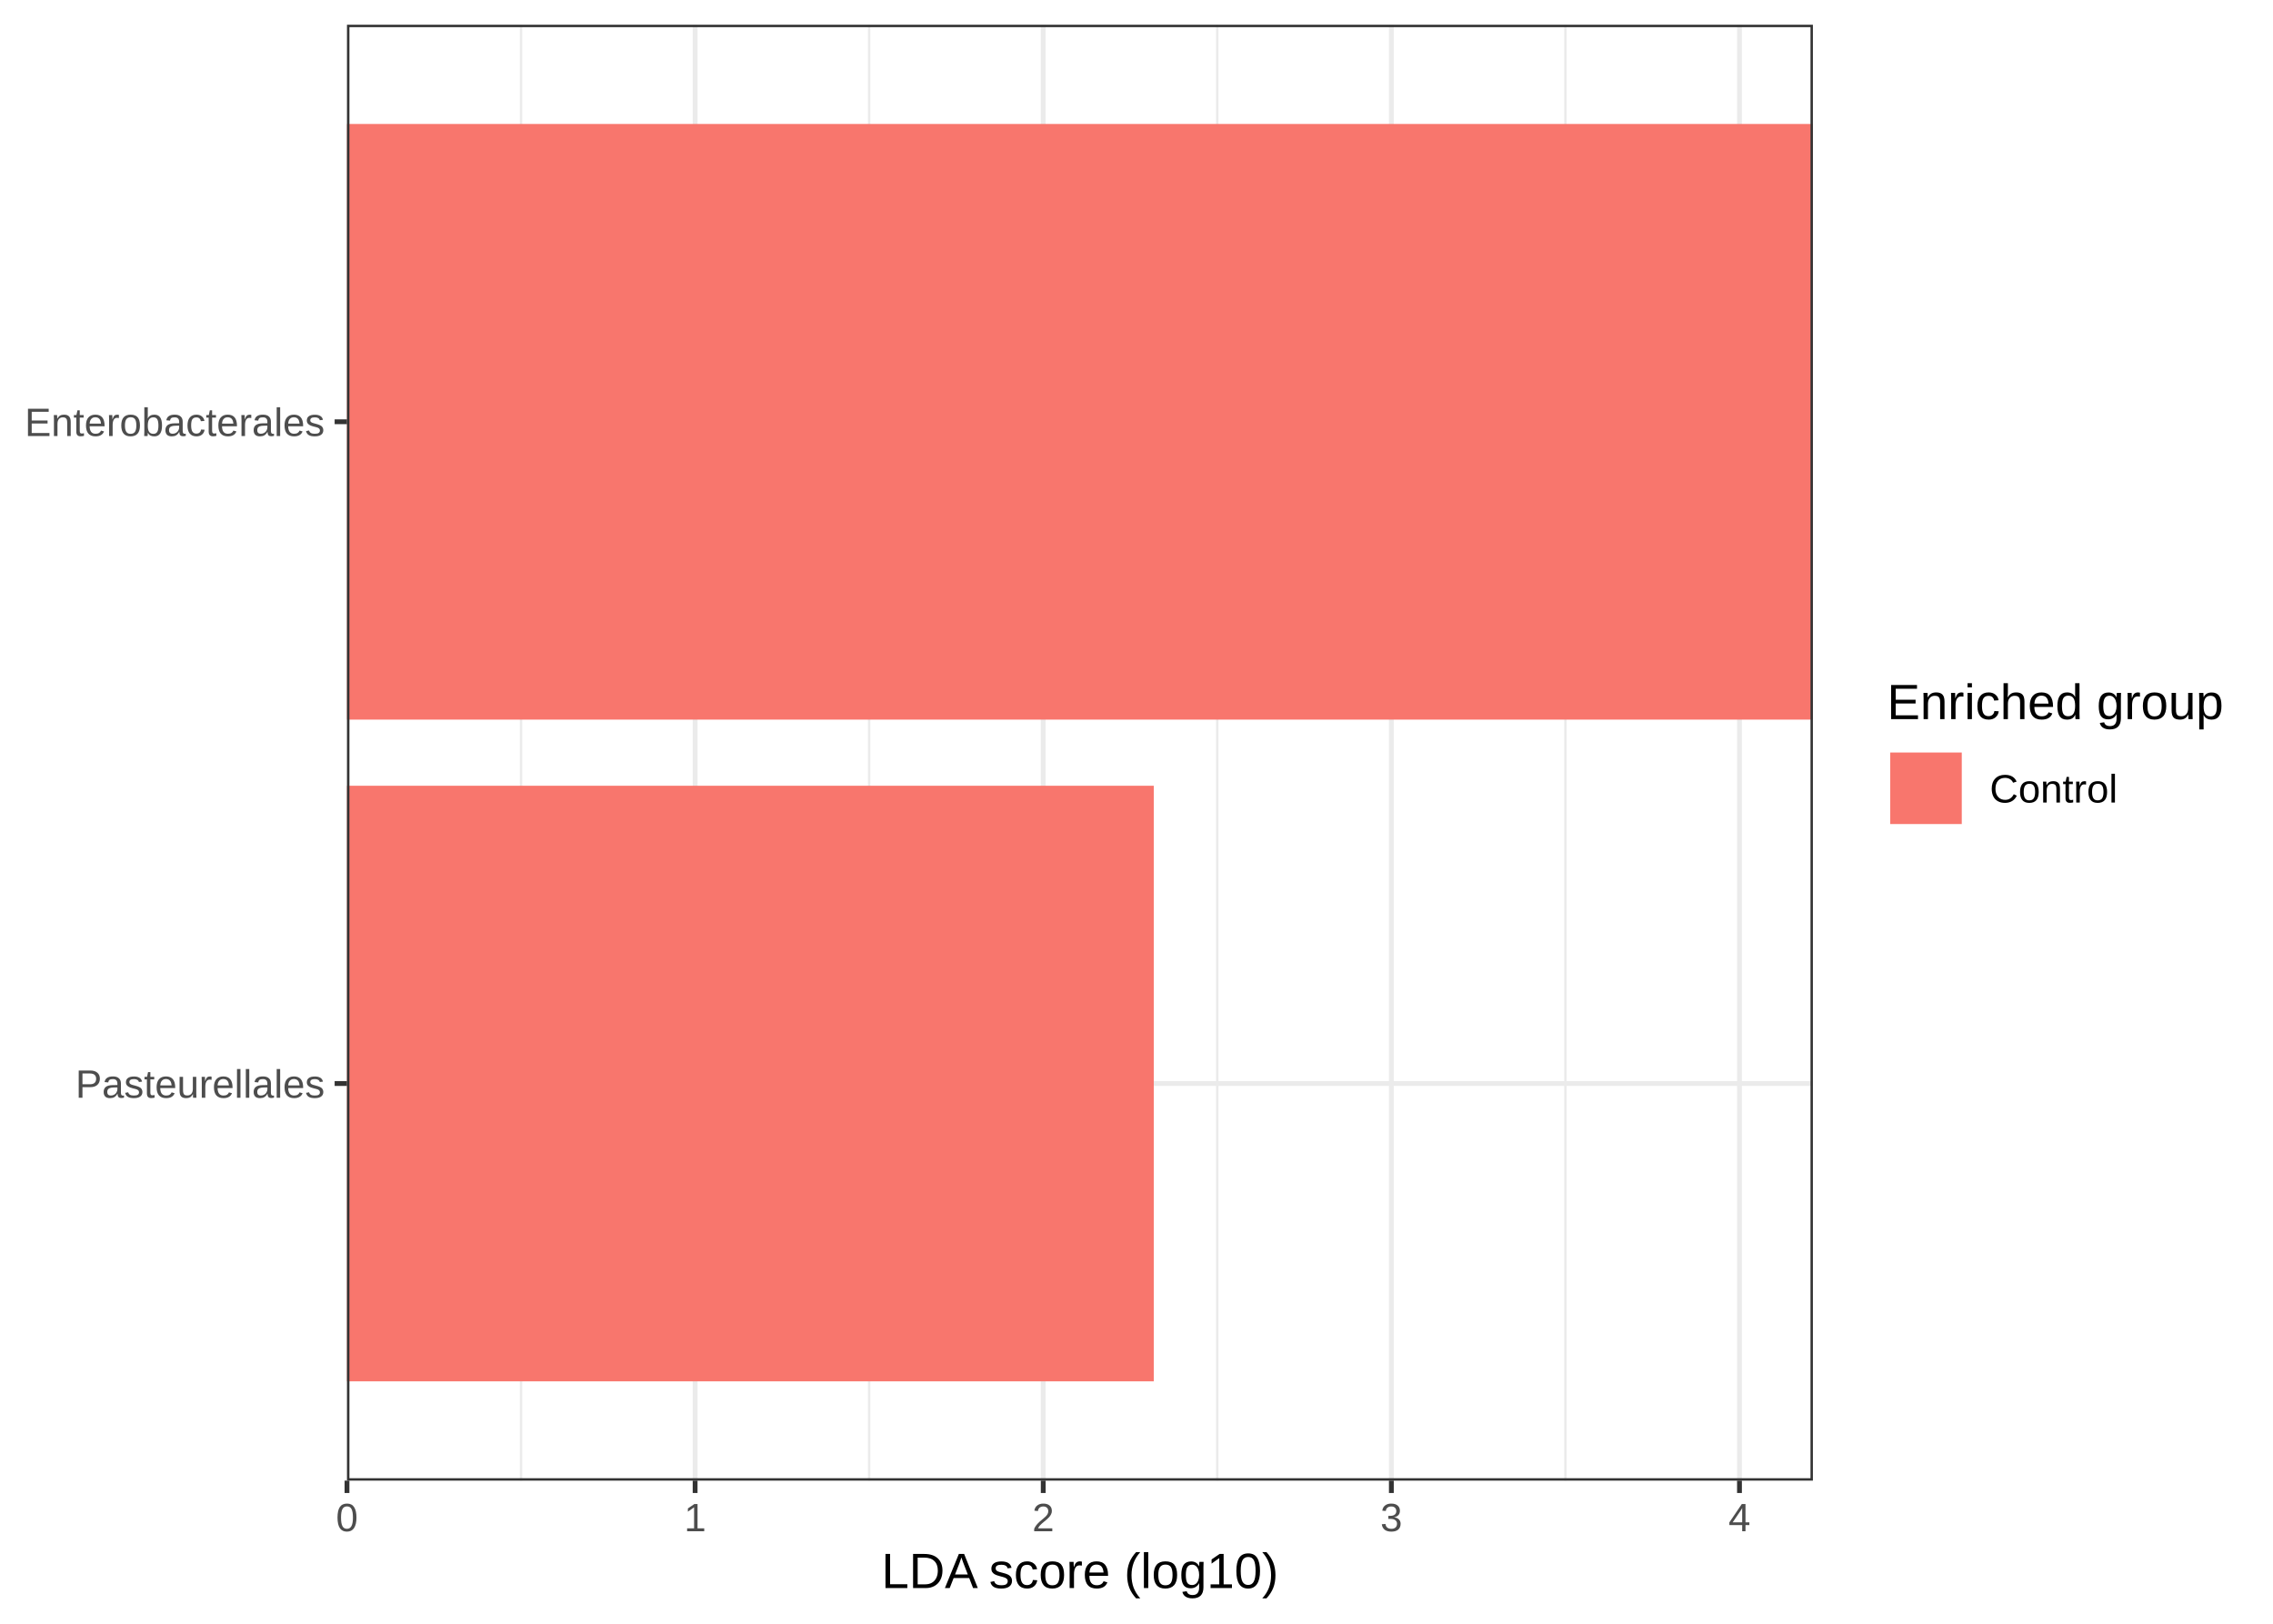
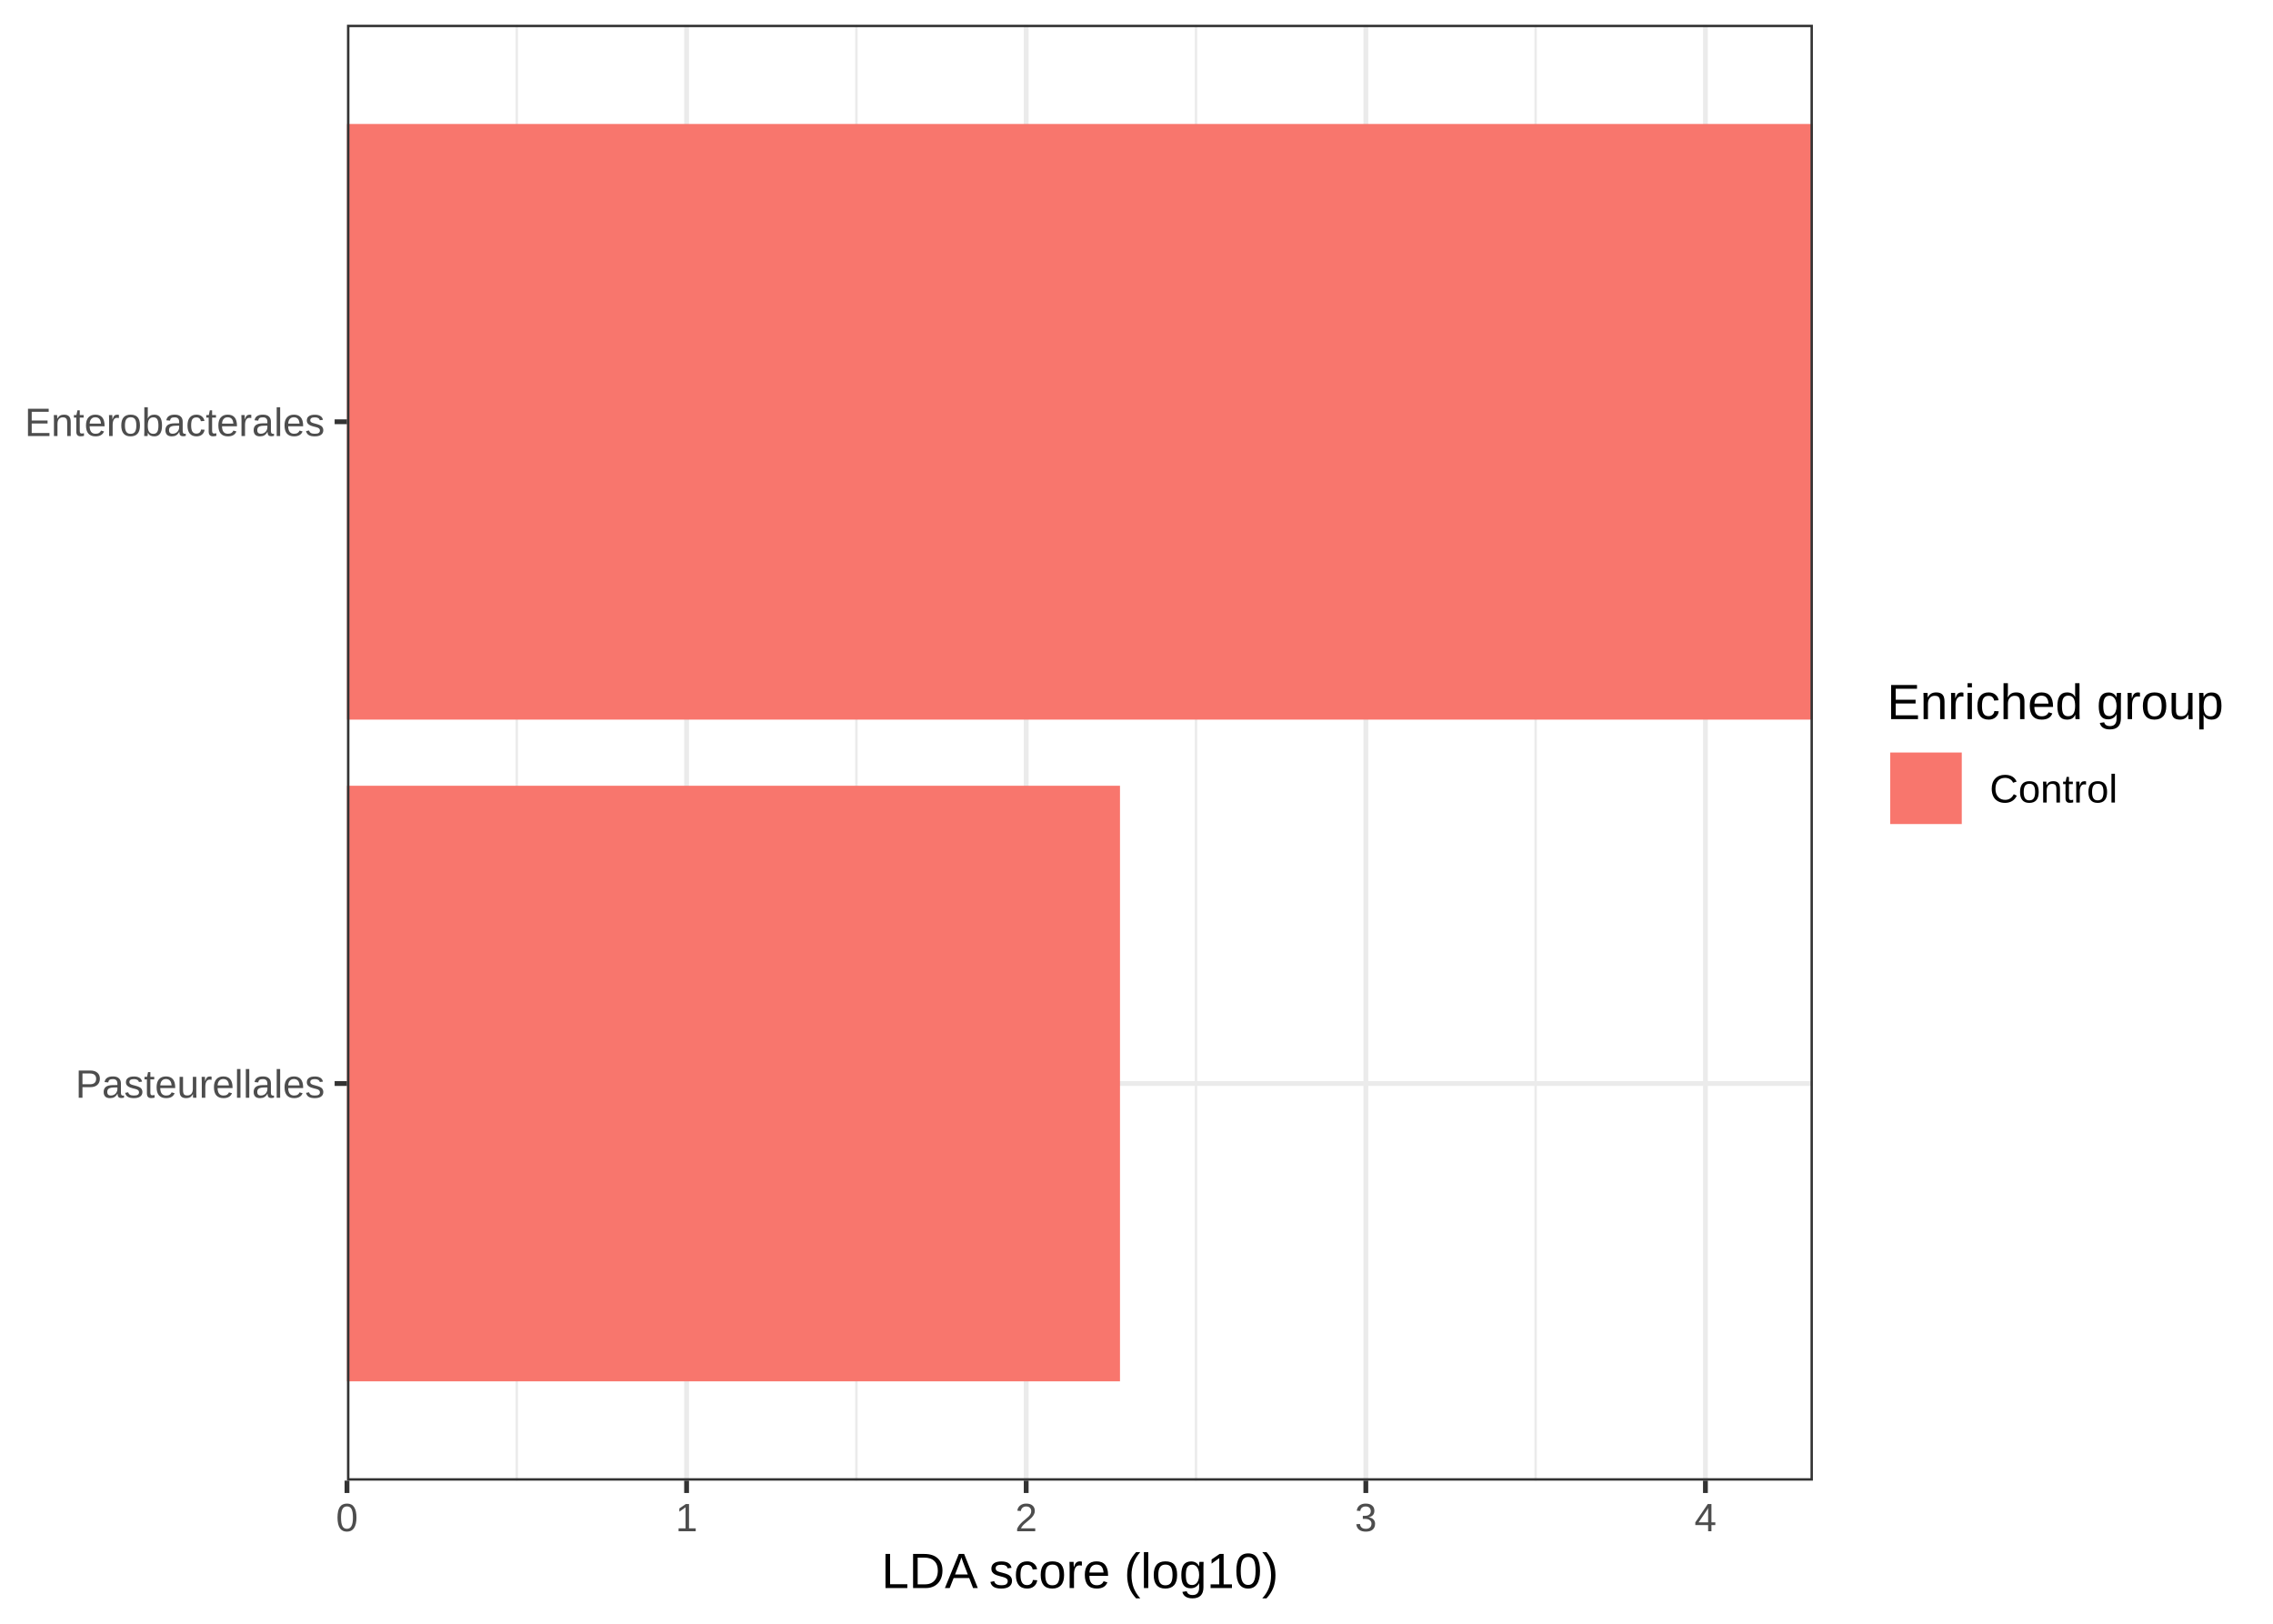
<svg xmlns="http://www.w3.org/2000/svg" class="svglite" width="504.00pt" height="360.00pt" viewBox="0 0 504.00 360.00">
  <defs>
    <style type="text/css">
    .svglite line, .svglite polyline, .svglite polygon, .svglite path, .svglite rect, .svglite circle {
      fill: none;
      stroke: #000000;
      stroke-linecap: round;
      stroke-linejoin: round;
      stroke-miterlimit: 10.00;
    }
    .svglite text {
      white-space: pre;
    }
  </style>
  </defs>
  <rect width="100%" height="100%" style="stroke: none; fill: #FFFFFF;" />
  <defs>
    <clipPath id="cpMC4wMHw1MDQuMDB8MC4wMHwzNjAuMDA=">
      <rect x="0.00" y="0.00" width="504.00" height="360.00" />
    </clipPath>
  </defs>
  <g clip-path="url(#cpMC4wMHw1MDQuMDB8MC4wMHwzNjAuMDA=)">
    <rect x="0.00" y="0.00" width="504.00" height="360.00" style="stroke-width: 1.07; stroke: #FFFFFF; fill: #FFFFFF;" />
  </g>
  <defs>
    <clipPath id="cpNzYuOTR8NDAxLjk4fDUuNDh8MzI4LjI3">
      <rect x="76.94" y="5.48" width="325.04" height="322.79" />
    </clipPath>
  </defs>
  <g clip-path="url(#cpNzYuOTR8NDAxLjk4fDUuNDh8MzI4LjI3)">
    <rect x="76.94" y="5.48" width="325.04" height="322.79" style="stroke-width: 1.07; stroke: none; fill: #FFFFFF;" />
-     <polyline points="115.53,328.27 115.53,5.48 " style="stroke-width: 0.53; stroke: #EBEBEB; stroke-linecap: butt;" />
-     <polyline points="192.72,328.27 192.72,5.48 " style="stroke-width: 0.53; stroke: #EBEBEB; stroke-linecap: butt;" />
-     <polyline points="269.91,328.27 269.91,5.48 " style="stroke-width: 0.53; stroke: #EBEBEB; stroke-linecap: butt;" />
-     <polyline points="347.10,328.27 347.10,5.48 " style="stroke-width: 0.53; stroke: #EBEBEB; stroke-linecap: butt;" />
+     <polyline points="114.59,328.27 114.59,5.48 " style="stroke-width: 0.53; stroke: #EBEBEB; stroke-linecap: butt;" />
+     <polyline points="189.89,328.27 189.89,5.48 " style="stroke-width: 0.53; stroke: #EBEBEB; stroke-linecap: butt;" />
+     <polyline points="265.20,328.27 265.20,5.48 " style="stroke-width: 0.53; stroke: #EBEBEB; stroke-linecap: butt;" />
+     <polyline points="340.50,328.27 340.50,5.48 " style="stroke-width: 0.53; stroke: #EBEBEB; stroke-linecap: butt;" />
    <polyline points="76.94,240.23 401.98,240.23 " style="stroke-width: 1.07; stroke: #EBEBEB; stroke-linecap: butt;" />
    <polyline points="76.94,93.51 401.98,93.51 " style="stroke-width: 1.07; stroke: #EBEBEB; stroke-linecap: butt;" />
    <polyline points="76.94,328.27 76.94,5.48 " style="stroke-width: 1.07; stroke: #EBEBEB; stroke-linecap: butt;" />
-     <polyline points="154.13,328.27 154.13,5.48 " style="stroke-width: 1.07; stroke: #EBEBEB; stroke-linecap: butt;" />
-     <polyline points="231.32,328.27 231.32,5.48 " style="stroke-width: 1.07; stroke: #EBEBEB; stroke-linecap: butt;" />
-     <polyline points="308.51,328.27 308.51,5.48 " style="stroke-width: 1.07; stroke: #EBEBEB; stroke-linecap: butt;" />
-     <polyline points="385.70,328.27 385.70,5.48 " style="stroke-width: 1.07; stroke: #EBEBEB; stroke-linecap: butt;" />
-     <rect x="76.94" y="174.21" width="178.89" height="132.05" style="stroke-width: 1.07; stroke: none; stroke-linecap: square; stroke-linejoin: miter; fill: #F8766D;" />
+     <polyline points="152.24,328.27 152.24,5.48 " style="stroke-width: 1.07; stroke: #EBEBEB; stroke-linecap: butt;" />
+     <polyline points="227.54,328.27 227.54,5.48 " style="stroke-width: 1.07; stroke: #EBEBEB; stroke-linecap: butt;" />
+     <polyline points="302.85,328.27 302.85,5.48 " style="stroke-width: 1.07; stroke: #EBEBEB; stroke-linecap: butt;" />
+     <polyline points="378.15,328.27 378.15,5.48 " style="stroke-width: 1.07; stroke: #EBEBEB; stroke-linecap: butt;" />
+     <rect x="76.94" y="174.21" width="171.40" height="132.05" style="stroke-width: 1.07; stroke: none; stroke-linecap: square; stroke-linejoin: miter; fill: #F8766D;" />
    <rect x="76.94" y="27.49" width="325.04" height="132.05" style="stroke-width: 1.07; stroke: none; stroke-linecap: square; stroke-linejoin: miter; fill: #F8766D;" />
    <rect x="76.94" y="5.48" width="325.04" height="322.79" style="stroke-width: 1.07; stroke: #333333;" />
  </g>
  <g clip-path="url(#cpMC4wMHw1MDQuMDB8MC4wMHwzNjAuMDA=)">
    <text x="72.01" y="243.39" text-anchor="end" style="font-size: 8.80px;fill: #4D4D4D; font-family: &quot;Arial&quot;;" textLength="55.27px" lengthAdjust="spacingAndGlyphs">Pasteurellales</text>
    <text x="72.01" y="96.67" text-anchor="end" style="font-size: 8.80px;fill: #4D4D4D; font-family: &quot;Arial&quot;;" textLength="66.53px" lengthAdjust="spacingAndGlyphs">Enterobacterales</text>
    <polyline points="74.20,240.23 76.94,240.23 " style="stroke-width: 1.07; stroke: #333333; stroke-linecap: butt;" />
    <polyline points="74.20,93.51 76.94,93.51 " style="stroke-width: 1.07; stroke: #333333; stroke-linecap: butt;" />
    <polyline points="76.94,331.01 76.94,328.27 " style="stroke-width: 1.07; stroke: #333333; stroke-linecap: butt;" />
-     <polyline points="154.13,331.01 154.13,328.27 " style="stroke-width: 1.07; stroke: #333333; stroke-linecap: butt;" />
-     <polyline points="231.32,331.01 231.32,328.27 " style="stroke-width: 1.07; stroke: #333333; stroke-linecap: butt;" />
-     <polyline points="308.51,331.01 308.51,328.27 " style="stroke-width: 1.07; stroke: #333333; stroke-linecap: butt;" />
-     <polyline points="385.70,331.01 385.70,328.27 " style="stroke-width: 1.07; stroke: #333333; stroke-linecap: butt;" />
+     <polyline points="152.24,331.01 152.24,328.27 " style="stroke-width: 1.07; stroke: #333333; stroke-linecap: butt;" />
+     <polyline points="227.54,331.01 227.54,328.27 " style="stroke-width: 1.07; stroke: #333333; stroke-linecap: butt;" />
+     <polyline points="302.85,331.01 302.85,328.27 " style="stroke-width: 1.07; stroke: #333333; stroke-linecap: butt;" />
+     <polyline points="378.15,331.01 378.15,328.27 " style="stroke-width: 1.07; stroke: #333333; stroke-linecap: butt;" />
    <text x="76.94" y="339.50" text-anchor="middle" style="font-size: 8.80px;fill: #4D4D4D; font-family: &quot;Arial&quot;;" textLength="4.90px" lengthAdjust="spacingAndGlyphs">0</text>
-     <text x="154.13" y="339.50" text-anchor="middle" style="font-size: 8.80px;fill: #4D4D4D; font-family: &quot;Arial&quot;;" textLength="4.90px" lengthAdjust="spacingAndGlyphs">1</text>
-     <text x="231.32" y="339.50" text-anchor="middle" style="font-size: 8.80px;fill: #4D4D4D; font-family: &quot;Arial&quot;;" textLength="4.90px" lengthAdjust="spacingAndGlyphs">2</text>
-     <text x="308.51" y="339.50" text-anchor="middle" style="font-size: 8.80px;fill: #4D4D4D; font-family: &quot;Arial&quot;;" textLength="4.90px" lengthAdjust="spacingAndGlyphs">3</text>
-     <text x="385.70" y="339.50" text-anchor="middle" style="font-size: 8.80px;fill: #4D4D4D; font-family: &quot;Arial&quot;;" textLength="4.90px" lengthAdjust="spacingAndGlyphs">4</text>
+     <text x="152.24" y="339.50" text-anchor="middle" style="font-size: 8.80px;fill: #4D4D4D; font-family: &quot;Arial&quot;;" textLength="4.90px" lengthAdjust="spacingAndGlyphs">1</text>
+     <text x="227.54" y="339.50" text-anchor="middle" style="font-size: 8.80px;fill: #4D4D4D; font-family: &quot;Arial&quot;;" textLength="4.90px" lengthAdjust="spacingAndGlyphs">2</text>
+     <text x="302.85" y="339.50" text-anchor="middle" style="font-size: 8.80px;fill: #4D4D4D; font-family: &quot;Arial&quot;;" textLength="4.90px" lengthAdjust="spacingAndGlyphs">3</text>
+     <text x="378.15" y="339.50" text-anchor="middle" style="font-size: 8.80px;fill: #4D4D4D; font-family: &quot;Arial&quot;;" textLength="4.90px" lengthAdjust="spacingAndGlyphs">4</text>
    <text x="239.46" y="352.09" text-anchor="middle" style="font-size: 11.00px; font-family: &quot;Arial&quot;;" textLength="88.66px" lengthAdjust="spacingAndGlyphs">LDA score (log10)</text>
    <rect x="412.94" y="144.85" width="85.58" height="44.04" style="stroke-width: 1.07; stroke: none; fill: #FFFFFF;" />
    <text x="418.42" y="159.44" style="font-size: 11.00px; font-family: &quot;Arial&quot;;" textLength="74.62px" lengthAdjust="spacingAndGlyphs">Enriched group</text>
    <rect x="418.42" y="166.13" width="17.28" height="17.28" style="stroke-width: 1.07; stroke: none; fill: #FFFFFF;" />
    <rect x="419.13" y="166.84" width="15.86" height="15.86" style="stroke-width: 1.07; stroke: none; stroke-linecap: square; stroke-linejoin: miter; fill: #F8766D;" />
    <text x="441.18" y="177.93" style="font-size: 8.80px; font-family: &quot;Arial&quot;;" textLength="28.36px" lengthAdjust="spacingAndGlyphs">Control</text>
  </g>
</svg>
